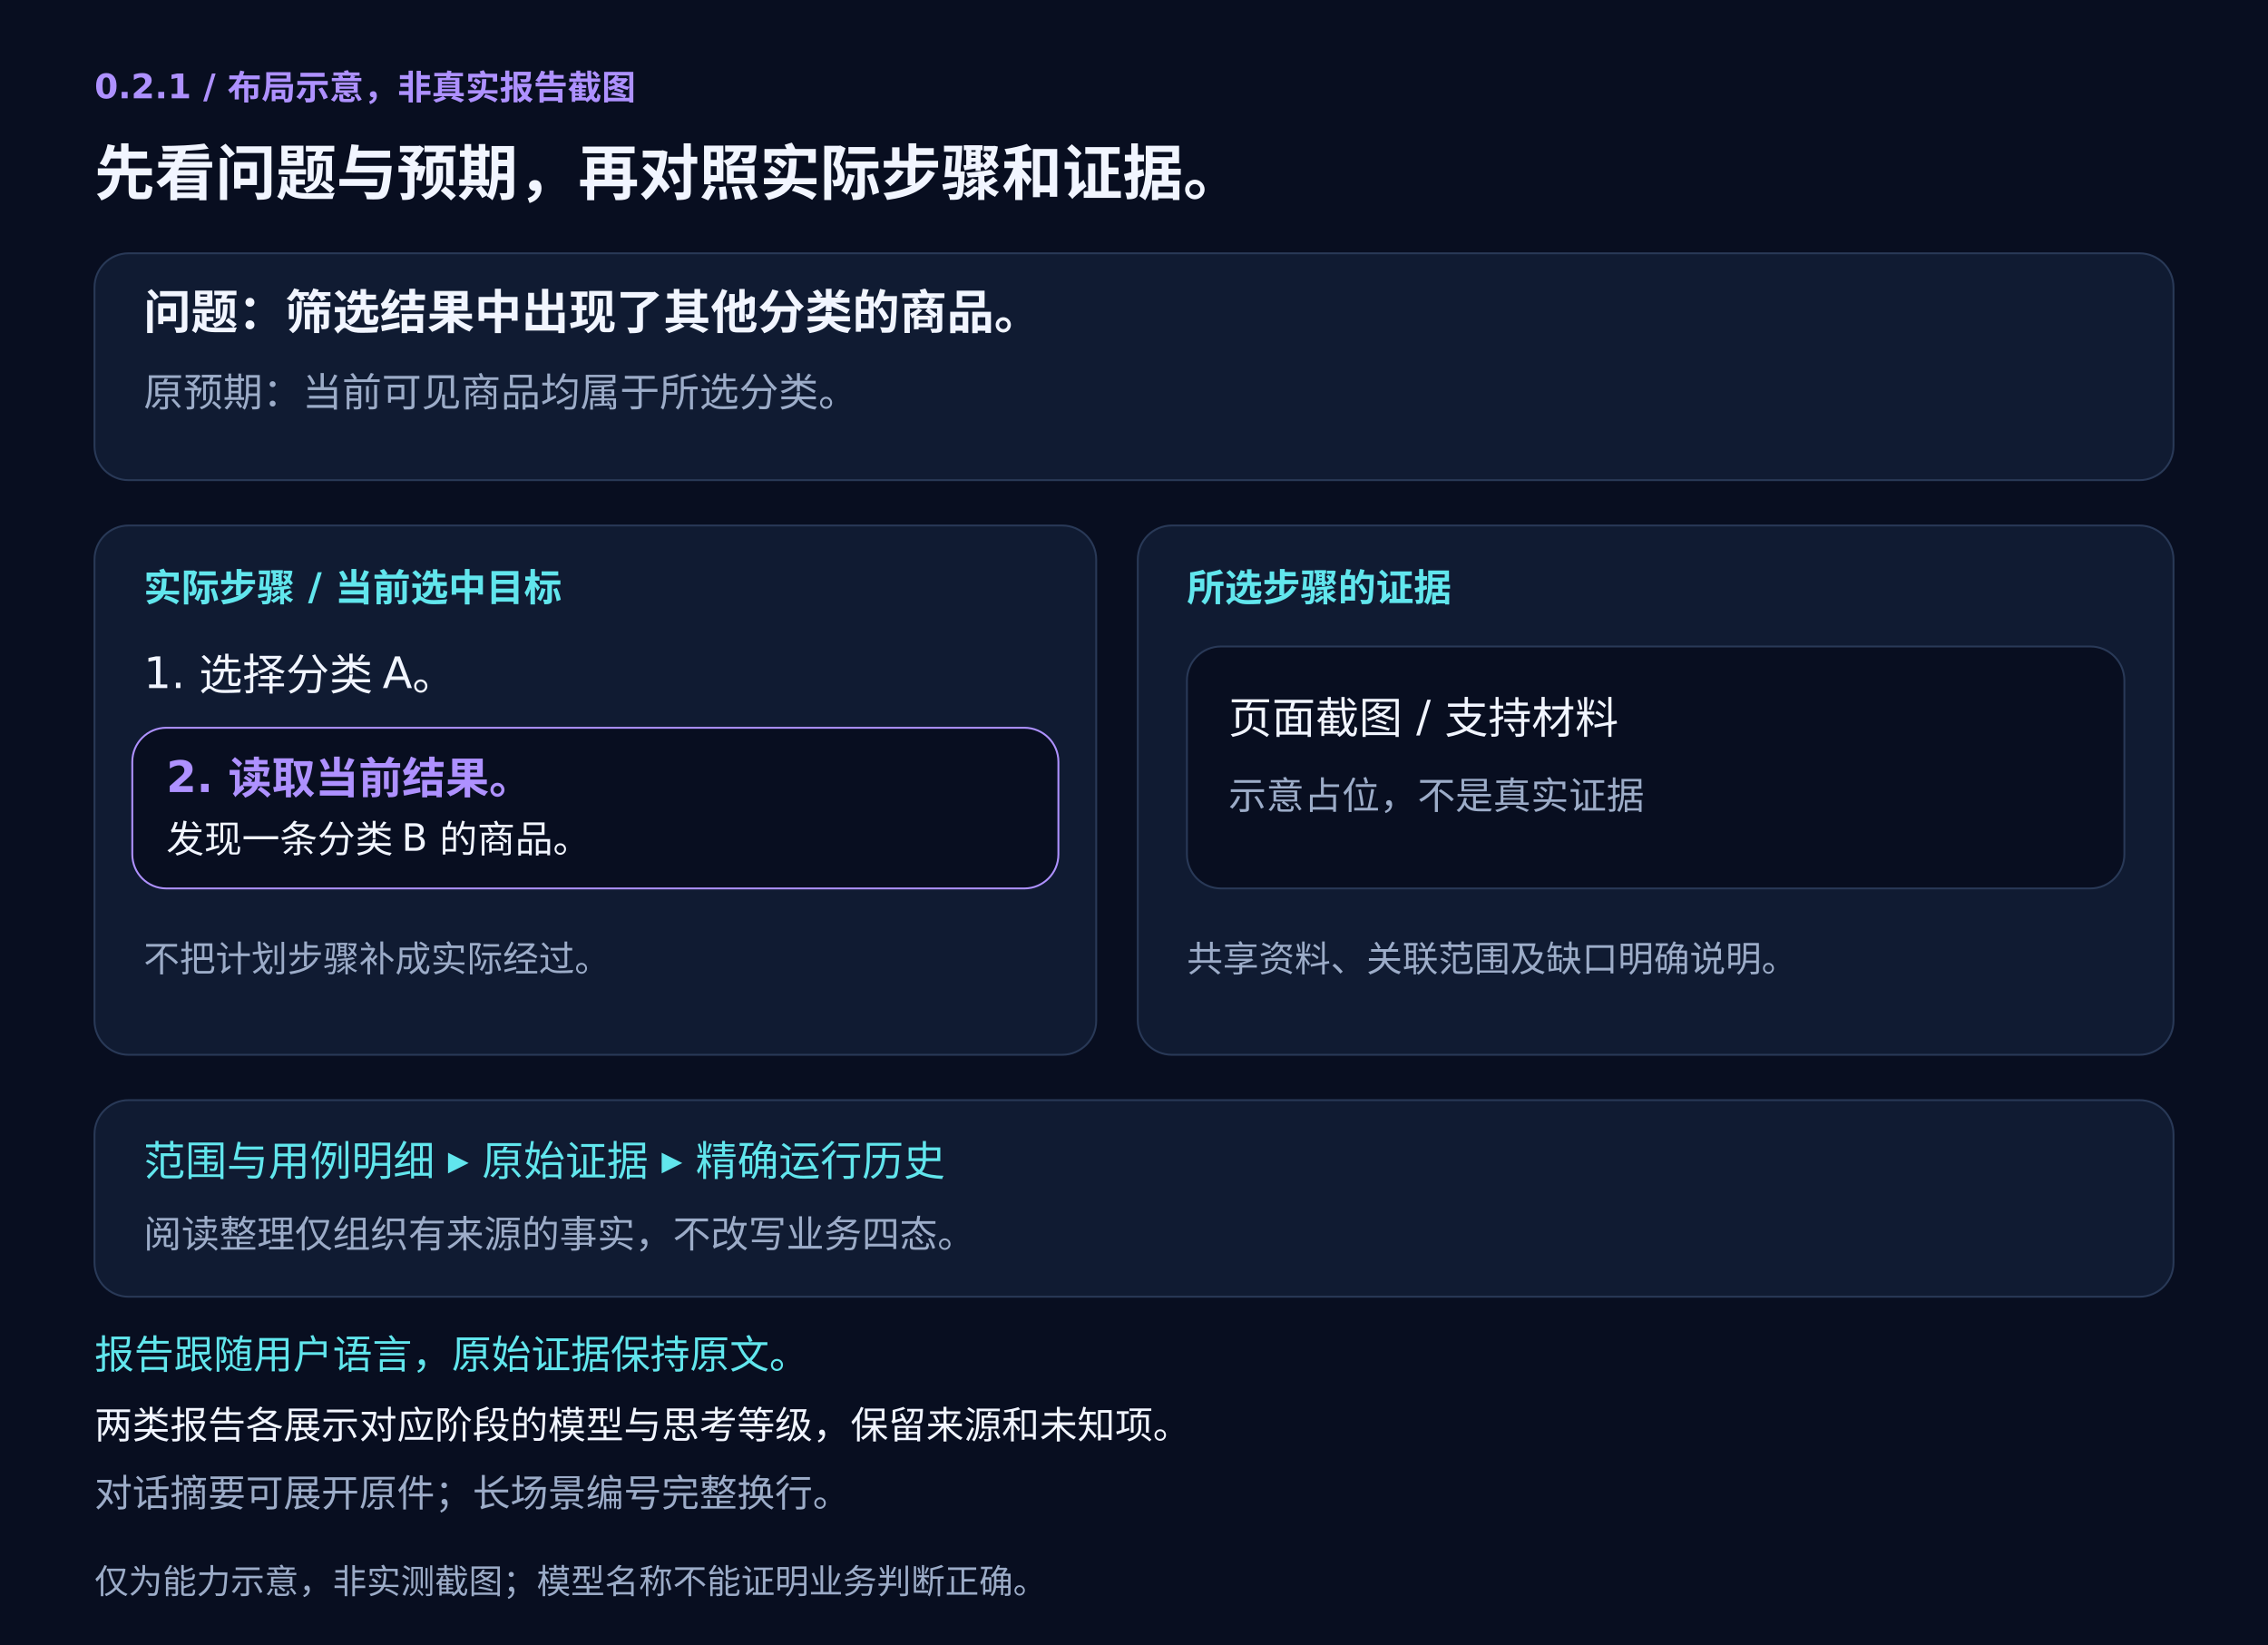
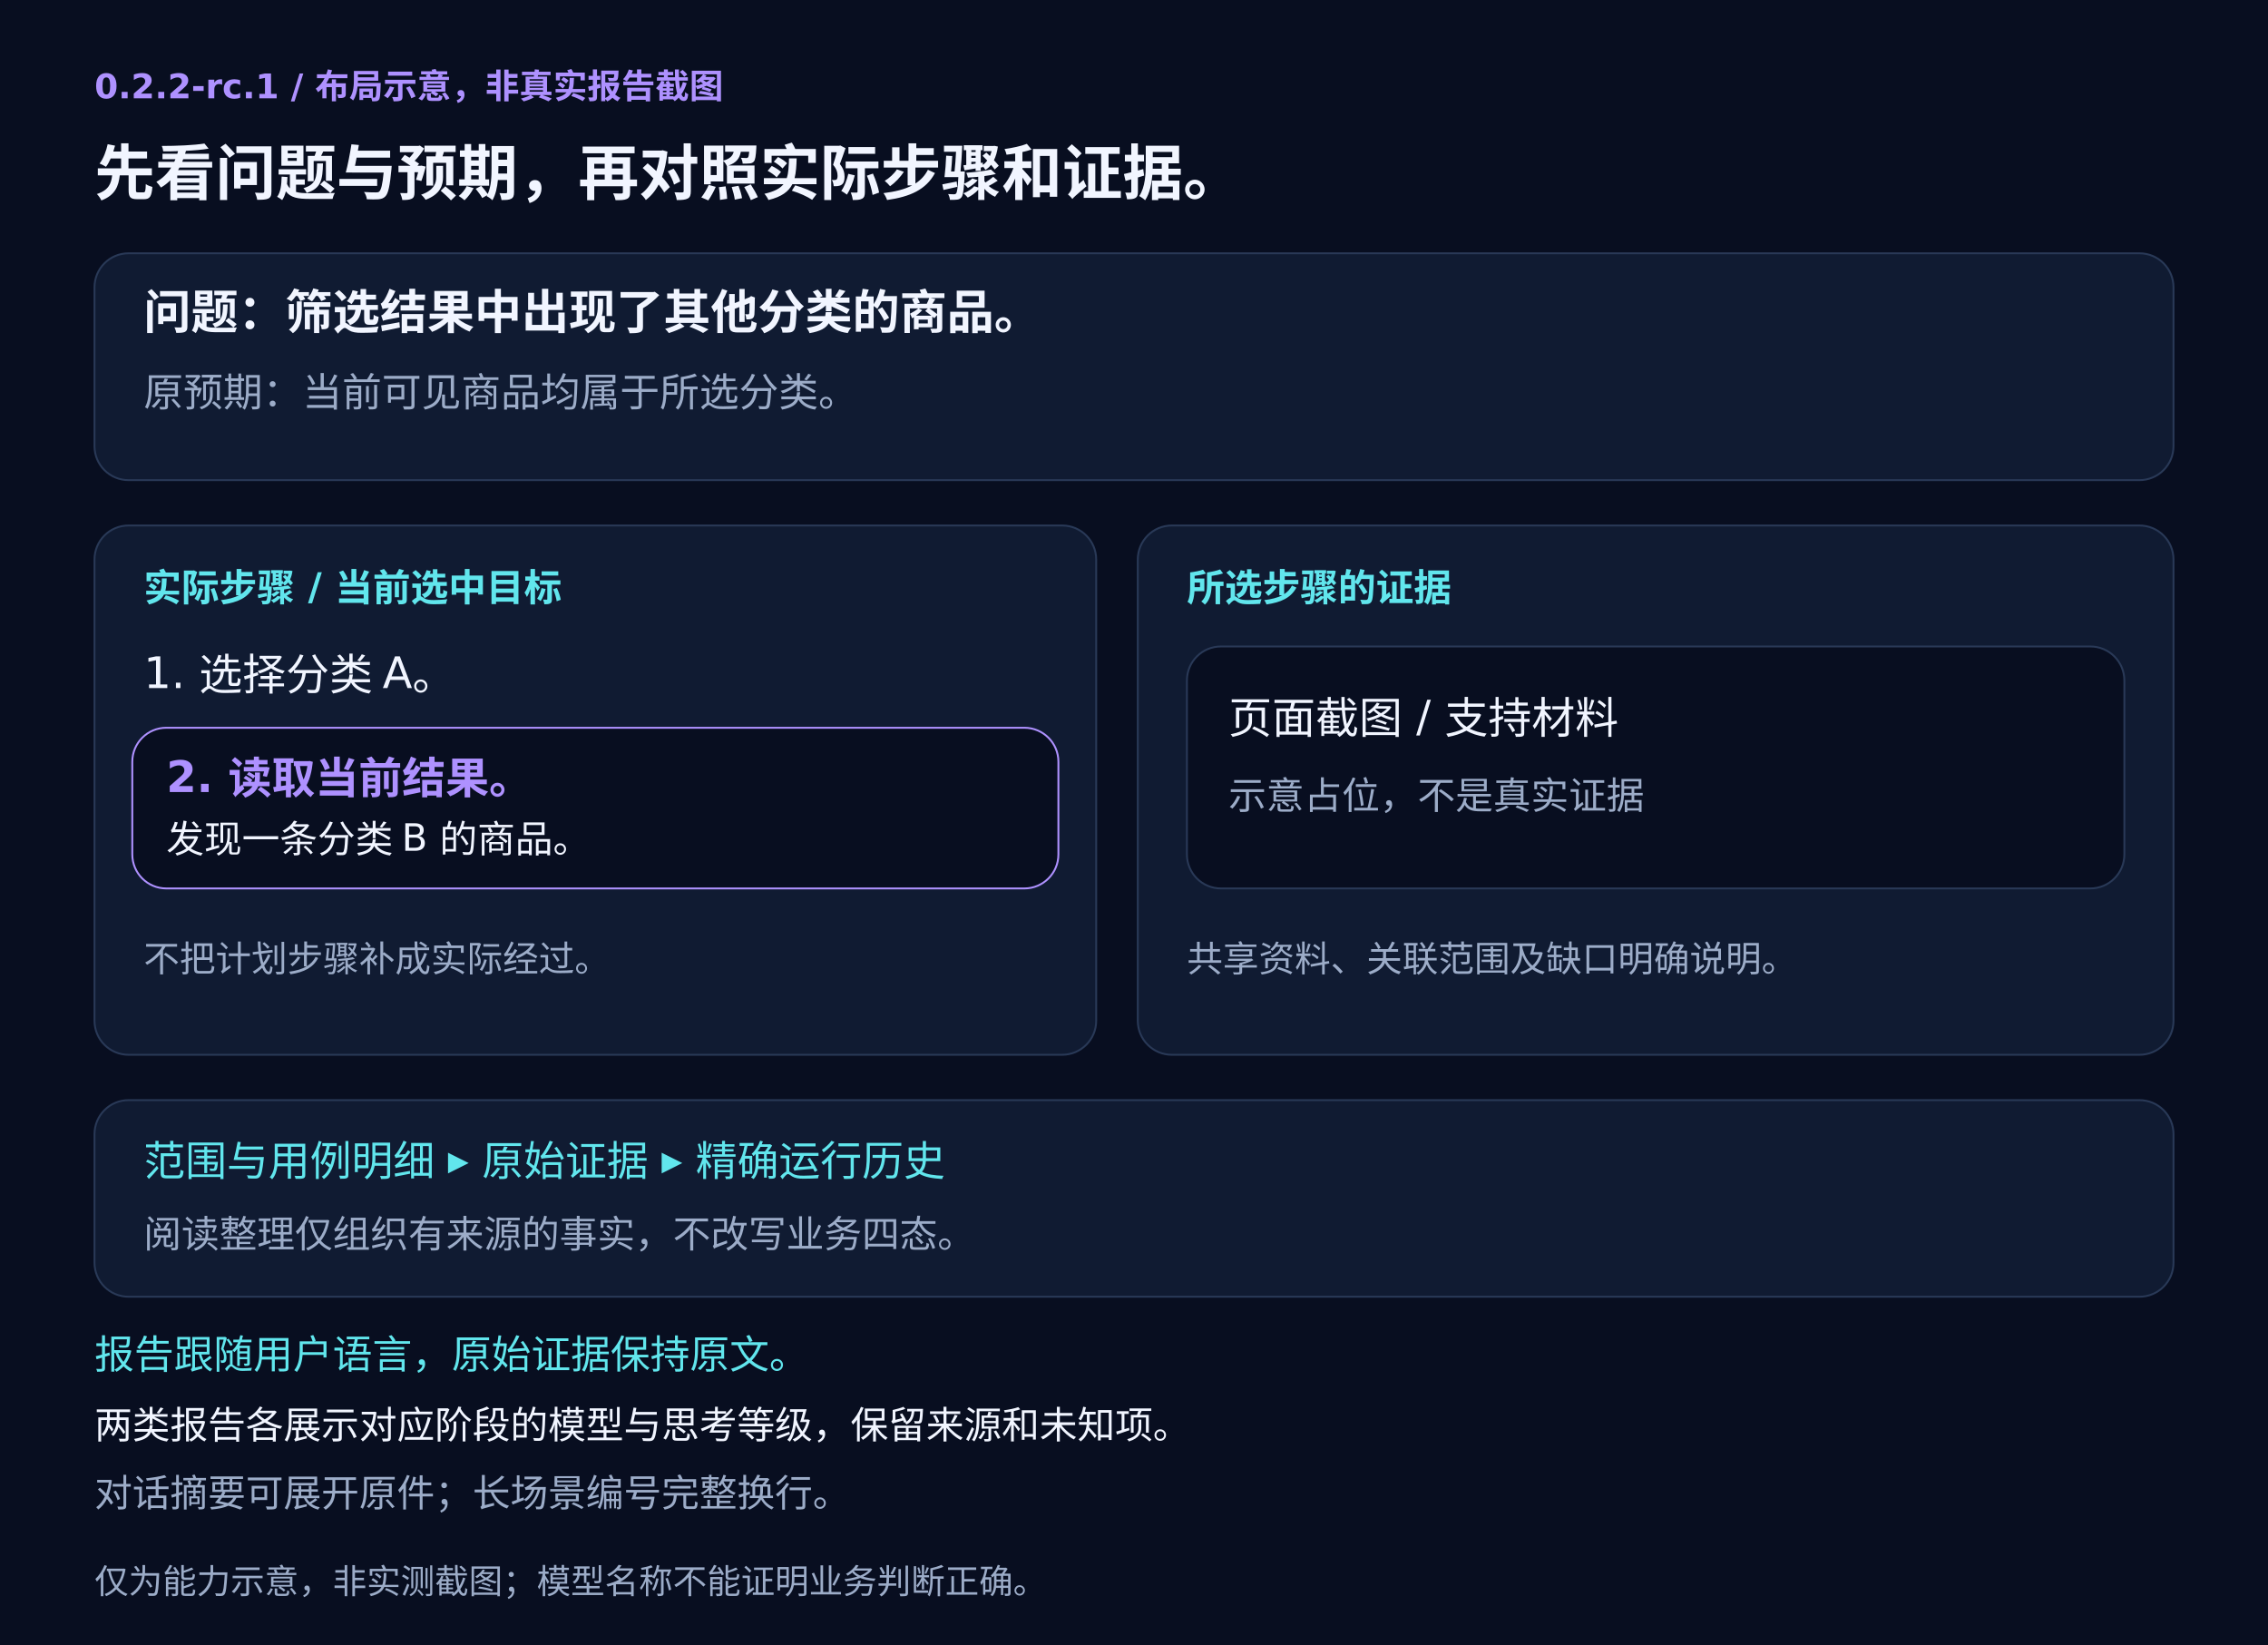
<svg xmlns="http://www.w3.org/2000/svg" width="1200" height="870" viewBox="0 0 1200 870" role="img" aria-label="方案 B 报告阅读 — 能力示意">
  <defs>
    <linearGradient id="g">
      <stop stop-color="#61e6ed" />
      <stop offset="1" stop-color="#ae91ff" />
    </linearGradient>
    <marker id="arrow" markerWidth="8" markerHeight="8" refX="7" refY="4" orient="auto">
      <path d="M0,0 L8,4 L0,8" fill="#61e6ed" />
    </marker>
  </defs>
  <g font-family="DejaVu Sans, Noto Sans CJK SC, sans-serif">
    <rect x="0" y="0" width="1200" height="870" rx="0" fill="#080e20" stroke="#080e20" />
    <path d="M0,2 H1200" stroke="url(#g)" stroke-width="4" />
-     <text x="50" y="52" font-size="18" fill="#ae91ff" font-weight="700">0.2.1 / 布局示意，非真实报告截图</text>
+     <text x="50" y="52" font-size="18" fill="#ae91ff" font-weight="700">0.2.2-rc.1 / 布局示意，非真实报告截图</text>
    <text x="50" y="103" font-size="32" fill="#f1f5ff" font-weight="700">先看问题与预期，再对照实际步骤和证据。</text>
    <rect x="50" y="134" width="1100" height="120" rx="18" fill="#101b32" stroke="#293957" />
    <text x="76" y="174" font-size="25" fill="#f1f5ff" font-weight="700">问题：筛选结果中出现了其他分类的商品。</text>
    <text x="76" y="215" font-size="21" fill="#9cacc8" font-weight="400">原预期：当前可见商品均属于所选分类。</text>
    <rect x="50" y="278" width="530" height="280" rx="18" fill="#101b32" stroke="#293957" />
    <rect x="602" y="278" width="548" height="280" rx="18" fill="#101b32" stroke="#293957" />
    <text x="76" y="318" font-size="20" fill="#61e6ed" font-weight="700">实际步骤 / 当前选中目标</text>
    <text x="76" y="364" font-size="23" fill="#f1f5ff" font-weight="400">1. 选择分类 A。</text>
    <rect x="70" y="385" width="490" height="85" rx="18" fill="#080e20" stroke="#ae91ff" />
    <text x="88" y="419" font-size="23" fill="#ae91ff" font-weight="700">2. 读取当前结果。</text>
    <text x="88" y="451" font-size="20" fill="#f1f5ff" font-weight="400">发现一条分类 B 的商品。</text>
    <text x="76" y="514" font-size="19" fill="#9cacc8" font-weight="400">不把计划步骤补成实际经过。</text>
    <text x="628" y="318" font-size="20" fill="#61e6ed" font-weight="700">所选步骤的证据</text>
    <rect x="628" y="342" width="496" height="128" rx="18" fill="#080e20" stroke="#293957" />
    <text x="650" y="388" font-size="23" fill="#f1f5ff" font-weight="400">页面截图 / 支持材料</text>
    <text x="650" y="428" font-size="20" fill="#9cacc8" font-weight="400">示意占位，不是真实证据</text>
    <text x="628" y="514" font-size="19" fill="#9cacc8" font-weight="400">共享资料、关联范围及缺口明确说明。</text>
    <rect x="50" y="582" width="1100" height="104" rx="18" fill="#101b32" stroke="#293957" />
    <text x="76" y="622" font-size="22" fill="#61e6ed" font-weight="400">范围与用例明细 ▸ 原始证据 ▸ 精确运行历史</text>
    <text x="76" y="660" font-size="20" fill="#9cacc8" font-weight="400">阅读整理仅组织有来源的事实，不改写业务四态。</text>
    <text x="50" y="724" font-size="21" fill="#61e6ed" font-weight="400">报告跟随用户语言，原始证据保持原文。</text>
    <text x="50" y="761" font-size="20" fill="#f1f5ff" font-weight="400">两类报告各展示对应阶段的模型与思考等级，保留来源和未知项。</text>
    <text x="50" y="797" font-size="20" fill="#9cacc8" font-weight="400">对话摘要可展开原件；长场景编号完整换行。</text>
    <text x="50" y="843" font-size="18" fill="#9cacc8" font-weight="400">仅为能力示意，非实测截图；模型名称不能证明业务判断正确。</text>
  </g>
</svg>
